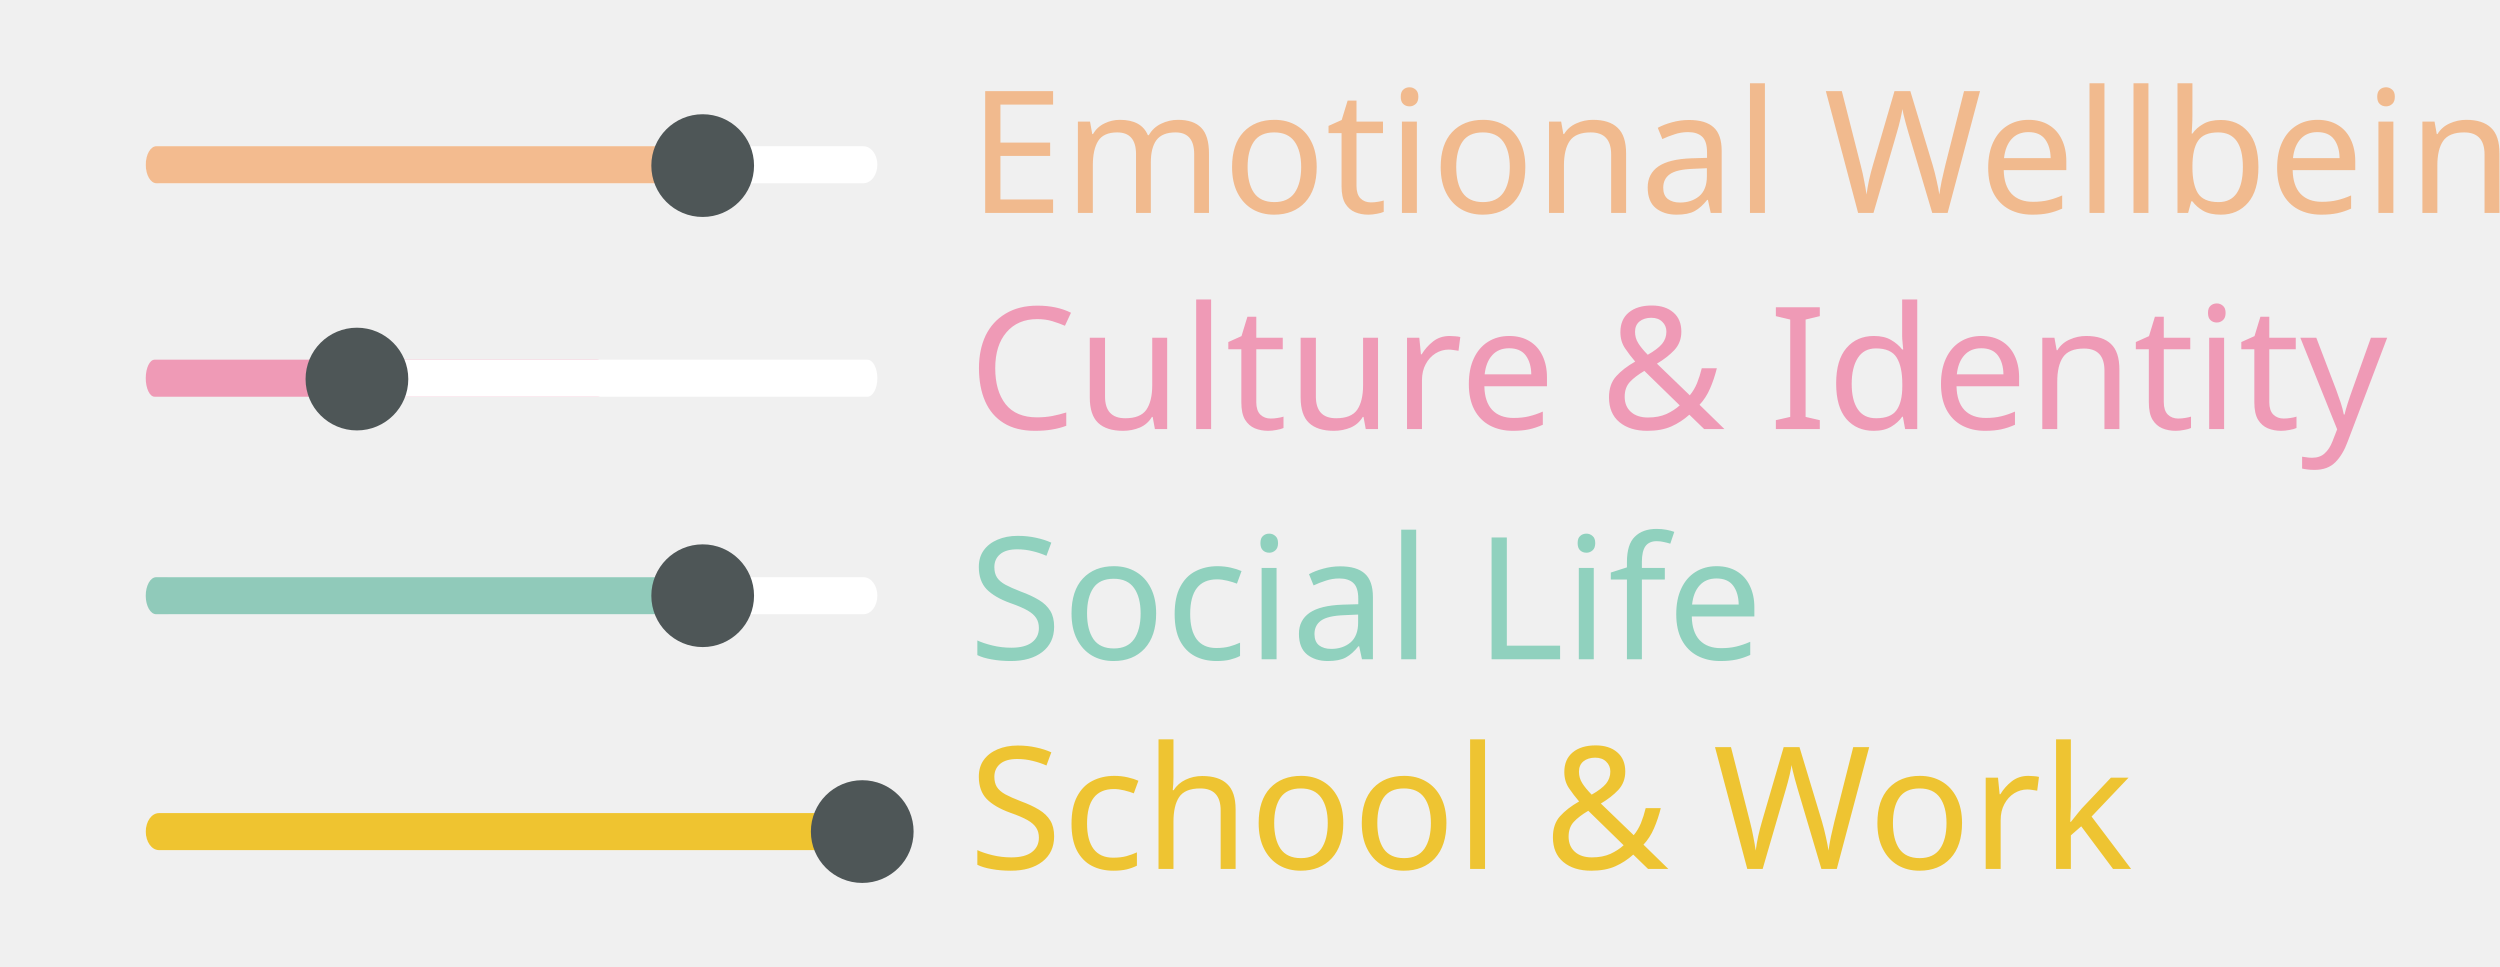
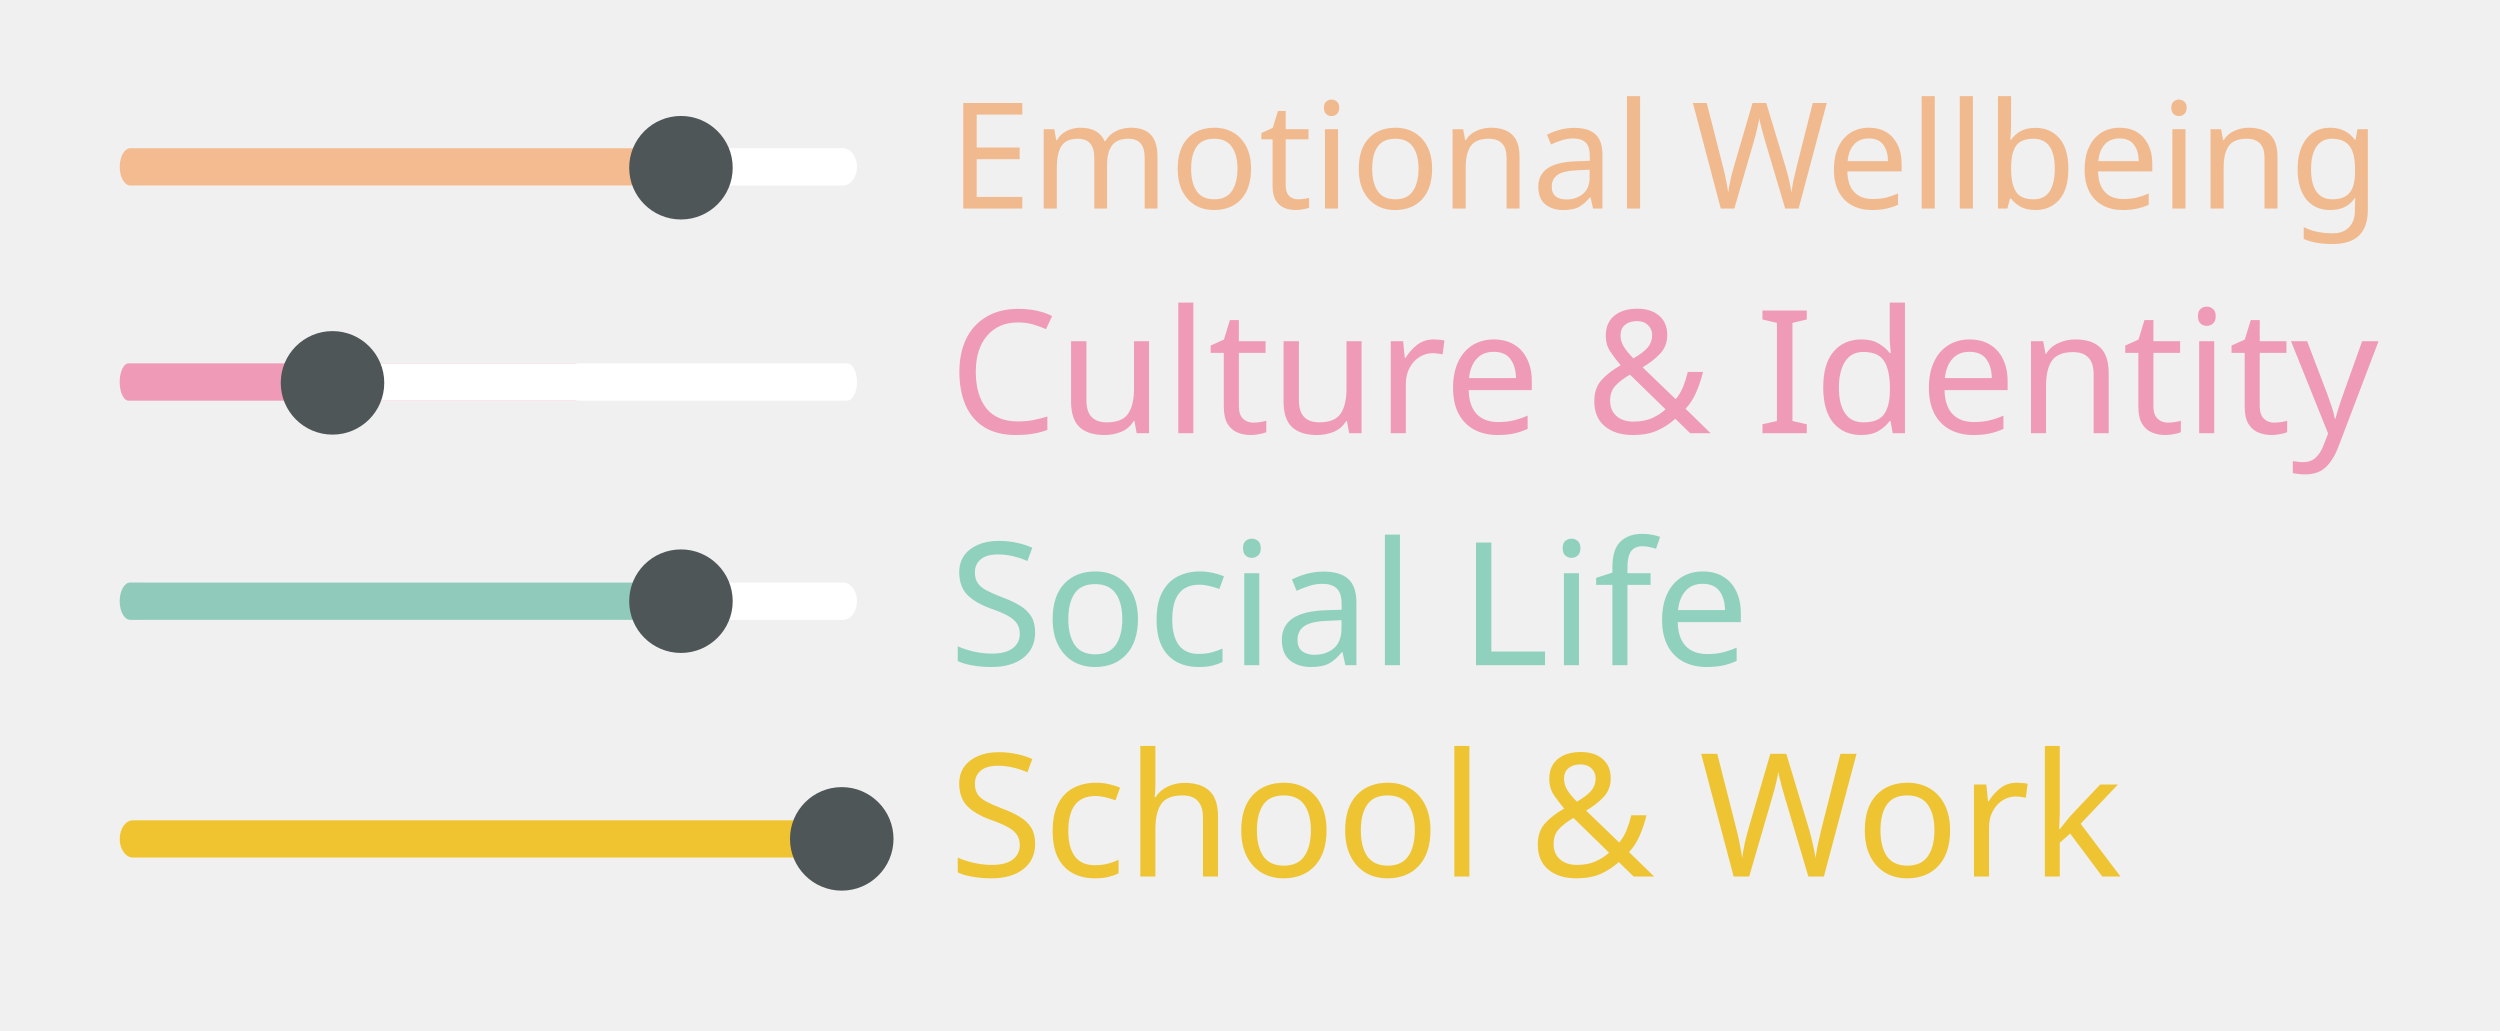
- <svg xmlns="http://www.w3.org/2000/svg" version="1.1" id="Layer_1" x="0px" y="0px" width="264px" height="102.034px" viewBox="0 0 264 102.034" enable-background="new 0 0 264 102.034" xml:space="preserve">
-   <g>
-     <path fill="#FFFFFF" d="M92.649,17.396c0,1.08-0.665,1.955-1.486,1.955H16.876c-0.821,0-1.486-0.875-1.486-1.955l0,0   c0-1.08,0.665-1.955,1.486-1.955h74.287C91.984,15.441,92.649,16.317,92.649,17.396L92.649,17.396z" />
-     <path fill="#F3BB8F" d="M74.203,17.396c0,1.08-0.506,1.955-1.131,1.955H16.522c-0.625,0-1.131-0.875-1.131-1.955l0,0   c0-1.08,0.506-1.955,1.131-1.955h56.551C73.697,15.441,74.203,16.317,74.203,17.396L74.203,17.396z" />
-     <path fill="#4E5657" d="M79.627,17.488c0,2.995-2.429,5.423-5.423,5.423c-2.998,0-5.424-2.428-5.424-5.423   c0-2.993,2.426-5.425,5.424-5.425C77.198,12.063,79.627,14.494,79.627,17.488z" />
-     <path fill="#EF9AB6" d="M64.029,39.939c0,1.08-0.419,1.955-0.935,1.955H16.326c-0.517,0-0.935-0.875-0.935-1.955l0,0   c0-1.08,0.419-1.955,0.935-1.955h46.768C63.61,37.984,64.029,38.859,64.029,39.939L64.029,39.939z" />
-     <path fill="#FFFFFF" d="M92.649,39.939c0,1.08-0.473,1.955-1.057,1.955H38.748c-0.584,0-1.057-0.875-1.057-1.955l0,0   c0-1.08,0.473-1.955,1.057-1.955h52.844C92.176,37.984,92.649,38.859,92.649,39.939L92.649,39.939z" />
-     <path fill="#4E5657" d="M43.115,40.03c0,2.995-2.429,5.423-5.423,5.423c-2.998,0-5.424-2.428-5.424-5.423   c0-2.993,2.426-5.425,5.424-5.425C40.686,34.605,43.115,37.037,43.115,40.03z" />
-     <path fill="#FFFFFF" d="M92.649,62.907c0,1.08-0.656,1.955-1.464,1.955H17.96c-0.809,0-1.464-0.875-1.464-1.955l0,0   c0-1.08,0.656-1.955,1.464-1.955h73.225C91.994,60.952,92.649,61.827,92.649,62.907L92.649,62.907z" />
-     <path fill="#90CABA" d="M72.833,62.907c0,1.08-0.495,1.955-1.105,1.955H16.495c-0.61,0-1.105-0.875-1.105-1.955l0,0   c0-1.08,0.495-1.955,1.105-1.955h55.233C72.339,60.952,72.833,61.827,72.833,62.907L72.833,62.907z" />
-     <path fill="#4E5657" d="M79.627,62.908c0,2.995-2.429,5.423-5.423,5.423c-2.998,0-5.424-2.428-5.424-5.423   c0-2.993,2.426-5.425,5.424-5.425C77.198,57.482,79.627,59.914,79.627,62.908z" />
-     <path fill="#FFFFFF" d="M92.649,87.817c0,1.08-0.665,1.955-1.486,1.955H16.876c-0.821,0-1.486-0.875-1.486-1.955l0,0   c0-1.08,0.665-1.955,1.486-1.955h74.287C91.984,85.862,92.649,86.738,92.649,87.817L92.649,87.817z" />
-     <path fill="#EFC430" d="M87.828,87.817c0,1.08-0.624,1.955-1.393,1.955H16.784c-0.769,0-1.393-0.875-1.393-1.955l0,0   c0-1.08,0.624-1.955,1.393-1.955h69.652C87.205,85.862,87.828,86.738,87.828,87.817L87.828,87.817z" />
-     <path fill="#4E5657" d="M96.476,87.815c0,2.995-2.429,5.423-5.423,5.423c-2.998,0-5.424-2.428-5.424-5.423   c0-2.993,2.426-5.425,5.424-5.425C94.047,82.39,96.476,84.821,96.476,87.815z" />
-     <rect x="102.285" y="9.54" fill="none" width="173.871" height="15.893" />
-     <text transform="matrix(1 0 0 1 102.2856 22.4823)" fill="#F1BA8E" font-family="'SourceSansPro-Light'" font-size="18">Emotional Wellbeing</text>
-     <rect x="102.285" y="32.365" fill="none" width="127.333" height="15.333" />
-     <text transform="matrix(1 0 0 1 102.2848 45.3075)" fill="#EF9AB6" font-family="'SourceSansPro-Light'" font-size="18">Culture &amp; Identity</text>
-     <text transform="matrix(1 0 0 1 102.2851 69.6172)" fill="#90D1BE" font-family="'SourceSansPro-Light'" font-size="18">Social Life</text>
-     <rect x="102.285" y="78.817" fill="none" width="110.077" height="18" />
-     <text transform="matrix(1 0 0 1 102.2851 91.7592)" fill="#EEC432" font-family="'SourceSansPro-Light'" font-size="18">School &amp; Work</text>
-   </g>
+ <svg xmlns="http://www.w3.org/2000/svg" version="1.1" id="Layer_1" x="0px" y="0px" width="261.963px" height="107.975px" viewBox="0 0 261.963 107.975" enable-background="new 0 0 261.963 107.975" xml:space="preserve">
+   <path fill="#FFFFFF" d="M89.799,17.485c0,1.08-0.665,1.955-1.486,1.955H14.027c-0.821,0-1.486-0.875-1.486-1.955l0,0  c0-1.08,0.665-1.955,1.486-1.955h74.287C89.134,15.53,89.799,16.405,89.799,17.485L89.799,17.485z" />
+   <path fill="#F3BB8F" d="M71.354,17.485c0,1.08-0.506,1.955-1.131,1.955H13.672c-0.625,0-1.131-0.875-1.131-1.955l0,0  c0-1.08,0.506-1.955,1.131-1.955h56.551C70.847,15.53,71.354,16.405,71.354,17.485L71.354,17.485z" />
+   <path fill="#4E5657" d="M76.777,17.576c0,2.995-2.429,5.423-5.423,5.423c-2.998,0-5.424-2.428-5.424-5.423  c0-2.993,2.426-5.425,5.424-5.425C74.348,12.151,76.777,14.583,76.777,17.576z" />
+   <path fill="#EF9AB6" d="M61.179,40.028c0,1.08-0.419,1.955-0.935,1.955H13.476c-0.517,0-0.935-0.875-0.935-1.955l0,0  c0-1.08,0.419-1.955,0.935-1.955h46.768C60.76,38.072,61.179,38.948,61.179,40.028L61.179,40.028z" />
+   <path fill="#FFFFFF" d="M89.799,40.028c0,1.08-0.473,1.955-1.057,1.955H35.899c-0.584,0-1.057-0.875-1.057-1.955l0,0  c0-1.08,0.473-1.955,1.057-1.955h52.844C89.326,38.072,89.799,38.948,89.799,40.028L89.799,40.028z" />
+   <path fill="#4E5657" d="M40.265,40.119c0,2.995-2.429,5.423-5.423,5.423c-2.998,0-5.424-2.428-5.424-5.423  c0-2.993,2.426-5.425,5.424-5.425C37.836,34.694,40.265,37.125,40.265,40.119z" />
+   <path fill="#FFFFFF" d="M89.799,62.995c0,1.08-0.656,1.955-1.464,1.955H15.11c-0.809,0-1.464-0.875-1.464-1.955l0,0  c0-1.08,0.656-1.955,1.464-1.955h73.225C89.144,61.04,89.799,61.916,89.799,62.995L89.799,62.995z" />
+   <path fill="#90CABA" d="M69.984,62.995c0,1.08-0.495,1.955-1.105,1.955H13.646c-0.61,0-1.105-0.875-1.105-1.955l0,0  c0-1.08,0.495-1.955,1.105-1.955h55.233C69.489,61.04,69.984,61.916,69.984,62.995L69.984,62.995z" />
+   <path fill="#4E5657" d="M76.777,62.996c0,2.995-2.429,5.423-5.423,5.423c-2.998,0-5.424-2.428-5.424-5.423  c0-2.993,2.426-5.425,5.424-5.425C74.348,57.571,76.777,60.003,76.777,62.996z" />
+   <path fill="#FFFFFF" d="M89.8,87.906c0,1.08-0.665,1.955-1.486,1.955H14.027c-0.821,0-1.486-0.875-1.486-1.955l0,0  c0-1.08,0.665-1.955,1.486-1.955h74.287C89.134,85.951,89.8,86.826,89.8,87.906L89.8,87.906z" />
+   <path fill="#EFC430" d="M84.979,87.906c0,1.08-0.624,1.955-1.393,1.955H13.934c-0.769,0-1.393-0.875-1.393-1.955l0,0  c0-1.08,0.624-1.955,1.393-1.955h69.652C84.355,85.951,84.979,86.826,84.979,87.906L84.979,87.906z" />
+   <path fill="#4E5657" d="M93.626,87.903c0,2.995-2.429,5.423-5.423,5.423c-2.998,0-5.424-2.428-5.424-5.423  c0-2.993,2.426-5.425,5.424-5.425C91.197,82.478,93.626,84.91,93.626,87.903z" />
+   <rect x="99.435" y="9.629" fill="none" width="173.871" height="15.893" />
+   <text transform="matrix(1 0 0 1 99.4359 21.8524)" fill="#F1BA8E" font-family="'SourceSansPro-Light'" font-size="15.5">Emotional Wellbeing</text>
+   <rect x="99.435" y="32.454" fill="none" width="127.333" height="15.333" />
+   <text transform="matrix(1 0 0 1 99.4351 45.3958)" fill="#EF9AB6" font-family="'SourceSansPro-Light'" font-size="18">Culture &amp; Identity</text>
+   <text transform="matrix(1 0 0 1 99.4354 69.706)" fill="#90D1BE" font-family="'SourceSansPro-Light'" font-size="18">Social Life</text>
+   <rect x="99.435" y="78.906" fill="none" width="110.077" height="18" />
+   <text transform="matrix(1 0 0 1 99.4354 91.848)" fill="#EEC432" font-family="'SourceSansPro-Light'" font-size="18">School &amp; Work</text>
</svg>
